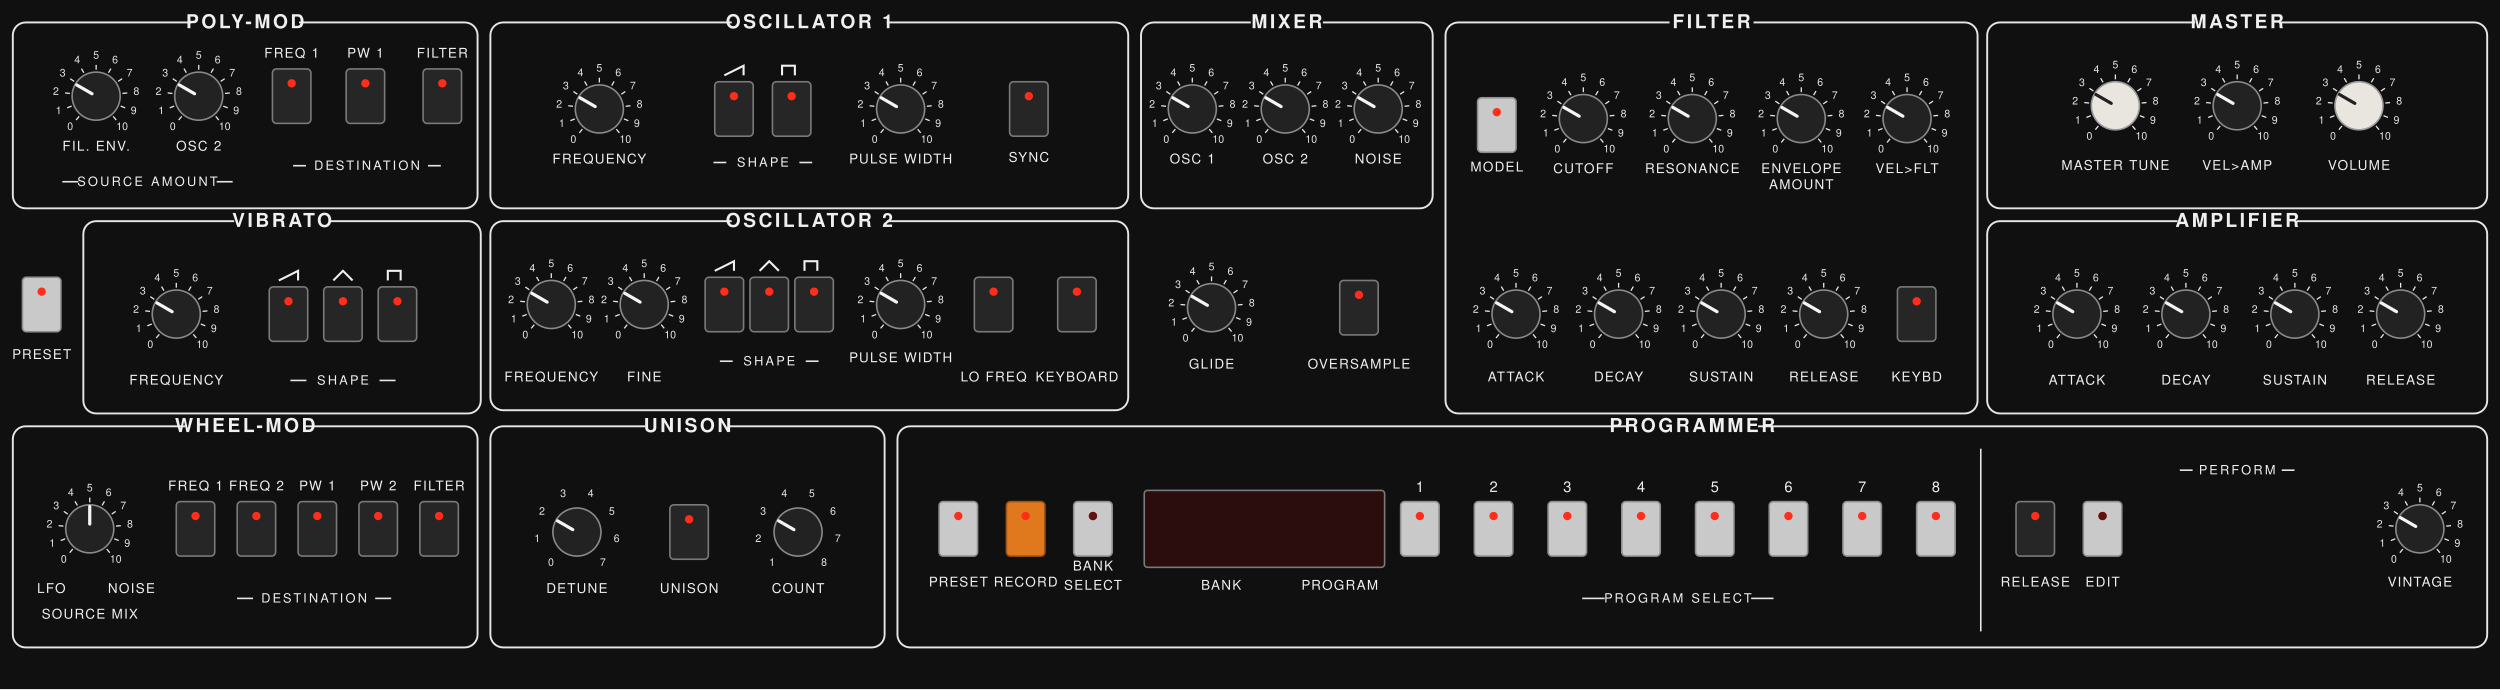
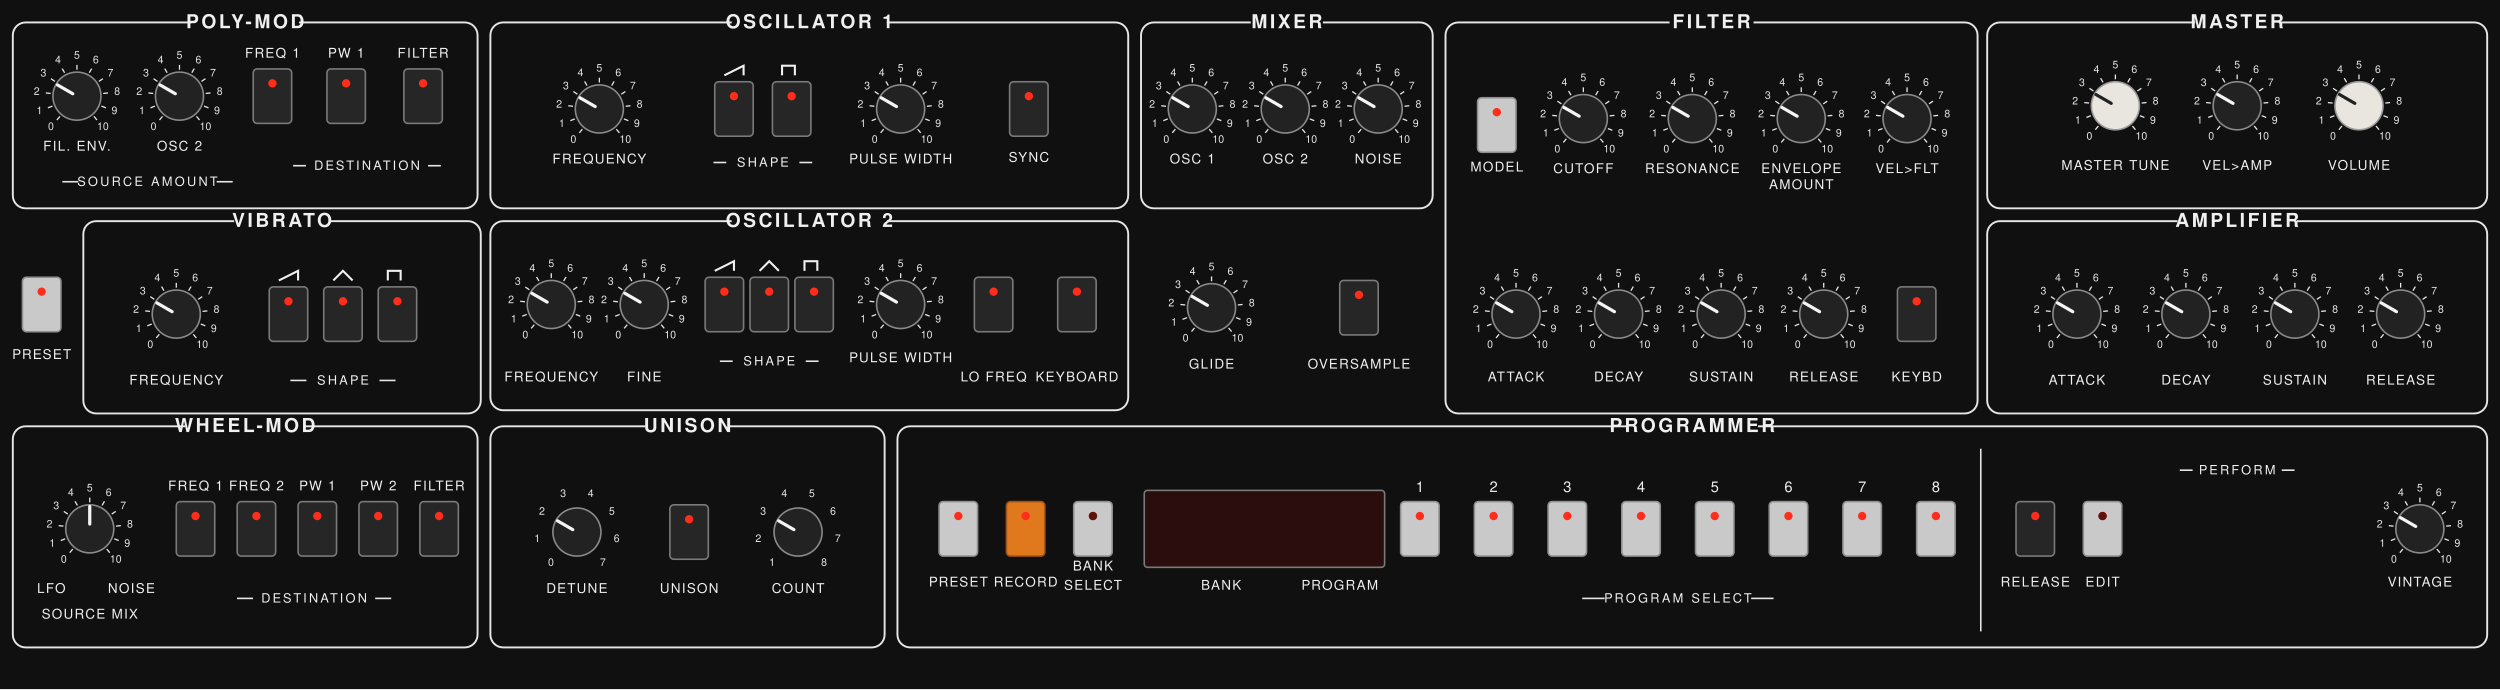
<svg xmlns="http://www.w3.org/2000/svg" xmlns:xlink="http://www.w3.org/1999/xlink" viewBox="0 0 1560 430" width="1560" height="430">
  <style>
    text { font-family: Helvetica, Arial, sans-serif; fill: #f0f0f0; text-anchor: middle; }
    .hdr   { font-size: 12.0px; font-weight: 600; letter-spacing: 1.6px; }
    .lbl   { font-size: 8.4px; letter-spacing: 0.8px; }
    .sub   { font-size: 8.0px; letter-spacing: 1.4px; }
    .num   { font-size: 9.2px; letter-spacing: 0.5px; }
    .scale { font-size: 6.6px; fill: #e8e8e8; letter-spacing: 0; stroke: none; }
    .box   { fill: none; stroke: #e6e6e6; stroke-width: 1.2; }
    .rule  { stroke: #e6e6e6; stroke-width: 1; }
    .hdrbg { fill: #101010; stroke: none; }
  </style>
  <defs>
    <g id="led">
      <circle cx="0" cy="-8" r="2.6" fill="#ff2d1a" />
    </g>
    <g id="ledOff">
      <circle cx="0" cy="-8" r="2.6" fill="#5a1512" />
    </g>
    <g id="btnDark">
      <rect x="-12" y="-17" width="24" height="34" rx="2.5" fill="#262626" stroke="#7a7a7a" stroke-width="1" />
      <use xlink:href="#led" href="#led" />
    </g>
    <g id="btnGray">
      <rect x="-12" y="-17" width="24" height="34" rx="2.5" fill="#c9c9c9" stroke="#8f8f8f" stroke-width="1" />
      <use xlink:href="#led" href="#led" />
    </g>
    <g id="btnOrange">
      <rect x="-12" y="-17" width="24" height="34" rx="2.5" fill="#e0781e" stroke="#a05215" stroke-width="1" />
      <use xlink:href="#led" href="#led" />
    </g>
    <g id="gSaw" stroke="#f0f0f0" stroke-width="1.3" fill="none">
      <path d="M-6,3 L6,-3 L6,3" />
    </g>
    <g id="gTri" stroke="#f0f0f0" stroke-width="1.3" fill="none">
      <path d="M-6,3 L0,-3 L6,3" />
    </g>
    <g id="gSq" stroke="#f0f0f0" stroke-width="1.3" fill="none">
      <path d="M-6,3 L-6,-3 L2,-3 L2,3" />
    </g>
    <g id="knobScale" fill="#e8e8e8" stroke="#e8e8e8">
      <line x1="-10.6" y1="12.6" x2="-12.5" y2="14.9" stroke-width="0.8" />
      <text x="-16.2" y="21.1" class="scale">0</text>
      <line x1="-15.3" y1="6.2" x2="-18.1" y2="7.3" stroke-width="0.8" />
      <text x="-23.4" y="11.2" class="scale">1</text>
      <line x1="-16.4" y1="-1.7" x2="-19.4" y2="-2" stroke-width="0.8" />
      <text x="-25.1" y="-0.8" class="scale">2</text>
      <line x1="-13.7" y1="-9.2" x2="-16.2" y2="-10.9" stroke-width="0.8" />
      <text x="-20.9" y="-12.3" class="scale">3</text>
      <line x1="-7.7" y1="-14.6" x2="-9.2" y2="-17.2" stroke-width="0.8" />
      <text x="-11.8" y="-20.5" class="scale">4</text>
      <line x1="0" y1="-16.5" x2="0" y2="-19.5" stroke-width="0.8" />
      <text x="0" y="-23.4" class="scale">5</text>
      <line x1="7.7" y1="-14.6" x2="9.2" y2="-17.2" stroke-width="0.8" />
      <text x="11.8" y="-20.5" class="scale">6</text>
      <line x1="13.7" y1="-9.2" x2="16.2" y2="-10.9" stroke-width="0.8" />
      <text x="20.9" y="-12.3" class="scale">7</text>
      <line x1="16.4" y1="-1.7" x2="19.4" y2="-2" stroke-width="0.8" />
      <text x="25.1" y="-0.8" class="scale">8</text>
      <line x1="15.3" y1="6.2" x2="18.1" y2="7.3" stroke-width="0.8" />
      <text x="23.4" y="11.2" class="scale">9</text>
      <line x1="10.6" y1="12.6" x2="12.5" y2="14.9" stroke-width="0.8" />
      <text x="16.2" y="21.1" class="scale">10</text>
    </g>
    <g id="knobDial">
      <circle r="15" fill="#222222" stroke="#8a8a8a" stroke-width="1" />
      <line x1="0" y1="-3" x2="0" y2="-14" stroke="#f5f5f5" stroke-width="2" stroke-linecap="round" />
    </g>
    <g id="knobDialWhite">
      <circle r="15" fill="#e9e6df" stroke="#9a9a9a" stroke-width="1" />
      <line x1="0" y1="-3" x2="0" y2="-14" stroke="#222222" stroke-width="2" stroke-linecap="round" />
    </g>
  </defs>
  <rect width="1560" height="430" fill="#101010" />
  <rect class="box" data-box="POLY-MOD" rx="8" x="8" y="14" width="290" height="116" />
  <rect class="hdrbg" x="119.4" y="8" width="67.2" height="12" />
  <text class="hdr" x="153" y="17.6">POLY-MOD</text>
-   <g class="knob" data-param="fil_env" transform="translate(60,60)">
-     <use xlink:href="#knobScale" href="#knobScale" />
-     <g class="dial" transform="rotate(-60)">
-       <use xlink:href="#knobDial" href="#knobDial" />
-     </g>
-   </g>
-   <g class="knob" data-param="osc2" transform="translate(124,60)">
-     <use xlink:href="#knobScale" href="#knobScale" />
-     <g class="dial" transform="rotate(-60)">
-       <use xlink:href="#knobDial" href="#knobDial" />
-     </g>
-   </g>
-   <text class="lbl" x="60" y="94">FIL. ENV.</text>
-   <text class="lbl" x="124" y="94">OSC 2</text>
+   <g class="knob" data-param="fil_env" transform="translate(48,60)">
+     <use xlink:href="#knobScale" href="#knobScale" />
+     <g class="dial" transform="rotate(-60)">
+       <use xlink:href="#knobDial" href="#knobDial" />
+     </g>
+   </g>
+   <g class="knob" data-param="osc2" transform="translate(112,60)">
+     <use xlink:href="#knobScale" href="#knobScale" />
+     <g class="dial" transform="rotate(-60)">
+       <use xlink:href="#knobDial" href="#knobDial" />
+     </g>
+   </g>
+   <text class="lbl" x="48" y="94">FIL. ENV.</text>
+   <text class="lbl" x="112" y="94">OSC 2</text>
  <g class="subhead">
    <line class="rule" x1="38.9" y1="113.4" x2="48.9" y2="113.4" />
    <line class="rule" x1="135.2" y1="113.4" x2="145.2" y2="113.4" />
    <text class="sub" x="92" y="116">SOURCE AMOUNT</text>
  </g>
-   <g class="button" data-param="pm_freq1" transform="translate(182,60)">
+   <g class="button" data-param="pm_freq1" transform="translate(170,60)">
    <use xlink:href="#btnDark" href="#btnDark" />
    <text class="lbl" y="-24">FREQ 1</text>
  </g>
-   <g class="button" data-param="pm_pw1" transform="translate(228,60)">
+   <g class="button" data-param="pm_pw1" transform="translate(216,60)">
    <use xlink:href="#btnDark" href="#btnDark" />
    <text class="lbl" y="-24">PW 1</text>
  </g>
-   <g class="button" data-param="pm_filter" transform="translate(276,60)">
+   <g class="button" data-param="pm_filter" transform="translate(264,60)">
    <use xlink:href="#btnDark" href="#btnDark" />
    <text class="lbl" y="-24">FILTER</text>
  </g>
  <g class="subhead">
    <line class="rule" x1="182.9" y1="103.4" x2="190.9" y2="103.4" />
    <line class="rule" x1="267.1" y1="103.4" x2="275.1" y2="103.4" />
    <text class="sub" x="229" y="106">DESTINATION</text>
  </g>
  <g class="button" data-param="lfo_preset" transform="translate(26,190)">
    <use xlink:href="#btnGray" href="#btnGray" />
    <text class="lbl" y="34">PRESET</text>
  </g>
  <rect class="box" data-box="VIBRATO" rx="8" x="52" y="138" width="248" height="120" />
  <rect class="hdrbg" x="146.1" y="132" width="59.8" height="12" />
  <text class="hdr" x="176" y="141.6">VIBRATO</text>
  <g class="knob" data-param="lfo_freq" transform="translate(110,196)">
    <use xlink:href="#knobScale" href="#knobScale" />
    <g class="dial" transform="rotate(-60)">
      <use xlink:href="#knobDial" href="#knobDial" />
    </g>
    <text class="lbl" y="44">FREQUENCY</text>
  </g>
  <g class="button" data-param="lfo_saw" transform="translate(180,196)">
    <use xlink:href="#btnDark" href="#btnDark" />
    <use xlink:href="#gSaw" href="#gSaw" y="-24" />
  </g>
  <g class="button" data-param="lfo_tri" transform="translate(214,196)">
    <use xlink:href="#btnDark" href="#btnDark" />
    <use xlink:href="#gTri" href="#gTri" y="-24" />
  </g>
  <g class="button" data-param="lfo_sq" transform="translate(248,196)">
    <use xlink:href="#btnDark" href="#btnDark" />
    <use xlink:href="#gSq" href="#gSq" y="-24" />
  </g>
  <g class="subhead">
    <line class="rule" x1="181.2" y1="237.4" x2="191.2" y2="237.4" />
    <line class="rule" x1="236.8" y1="237.4" x2="246.8" y2="237.4" />
    <text class="sub" x="214" y="240">SHAPE</text>
  </g>
  <rect class="box" data-box="WHEEL-MOD" rx="8" x="8" y="266" width="290" height="138" />
  <rect class="hdrbg" x="115.7" y="260" width="74.6" height="12" />
  <text class="hdr" x="153" y="269.6">WHEEL-MOD</text>
  <g class="knob" data-param="wm_mix" transform="translate(56,330)">
    <use xlink:href="#knobScale" href="#knobScale" />
    <g class="dial" transform="rotate(0)">
      <use xlink:href="#knobDial" href="#knobDial" />
    </g>
    <text class="lbl" x="-24" y="40">LFO</text>
    <text class="lbl" x="26" y="40">NOISE</text>
    <text class="lbl" y="56">SOURCE MIX</text>
  </g>
  <g class="button" data-param="wm_freq1" transform="translate(122,330)">
    <use xlink:href="#btnDark" href="#btnDark" />
    <text class="lbl" y="-24">FREQ 1</text>
  </g>
  <g class="button" data-param="wm_freq2" transform="translate(160,330)">
    <use xlink:href="#btnDark" href="#btnDark" />
    <text class="lbl" y="-24">FREQ 2</text>
  </g>
  <g class="button" data-param="wm_pw1" transform="translate(198,330)">
    <use xlink:href="#btnDark" href="#btnDark" />
    <text class="lbl" y="-24">PW 1</text>
  </g>
  <g class="button" data-param="wm_pw2" transform="translate(236,330)">
    <use xlink:href="#btnDark" href="#btnDark" />
    <text class="lbl" y="-24">PW 2</text>
  </g>
  <g class="button" data-param="wm_filter" transform="translate(274,330)">
    <use xlink:href="#btnDark" href="#btnDark" />
    <text class="lbl" y="-24">FILTER</text>
  </g>
  <g class="subhead">
    <line class="rule" x1="147.9" y1="373.4" x2="157.9" y2="373.4" />
    <line class="rule" x1="234.1" y1="373.4" x2="244.1" y2="373.4" />
    <text class="sub" x="196" y="376">DESTINATION</text>
  </g>
  <rect class="box" data-box="OSCILLATOR 1" rx="8" x="306" y="14" width="398" height="116" />
  <rect class="hdrbg" x="456.6" y="8" width="96.8" height="12" />
  <text class="hdr" x="505" y="17.6">OSCILLATOR 1</text>
  <g class="knob" data-param="osc1_freq" transform="translate(374,68)">
    <use xlink:href="#knobScale" href="#knobScale" />
    <g class="dial" transform="rotate(-60)">
      <use xlink:href="#knobDial" href="#knobDial" />
    </g>
    <text class="lbl" y="34">FREQUENCY</text>
  </g>
  <g class="button" data-param="osc1_saw" transform="translate(458,68)">
    <use xlink:href="#btnDark" href="#btnDark" />
    <use xlink:href="#gSaw" href="#gSaw" y="-24" />
  </g>
  <g class="button" data-param="osc1_sq" transform="translate(494,68)">
    <use xlink:href="#btnDark" href="#btnDark" />
    <use xlink:href="#gSq" href="#gSq" y="-24" />
  </g>
  <g class="subhead">
    <line class="rule" x1="445.2" y1="101.4" x2="453.2" y2="101.4" />
    <line class="rule" x1="498.8" y1="101.4" x2="506.8" y2="101.4" />
    <text class="sub" x="476" y="104">SHAPE</text>
  </g>
  <g class="knob" data-param="osc1_pw" transform="translate(562,68)">
    <use xlink:href="#knobScale" href="#knobScale" />
    <g class="dial" transform="rotate(-60)">
      <use xlink:href="#knobDial" href="#knobDial" />
    </g>
    <text class="lbl" y="34">PULSE WIDTH</text>
  </g>
  <g class="button" data-param="osc1_sync" transform="translate(642,68)">
    <use xlink:href="#btnDark" href="#btnDark" />
    <text class="lbl" y="33">SYNC</text>
  </g>
  <rect class="box" data-box="OSCILLATOR 2" rx="8" x="306" y="138" width="398" height="118" />
  <rect class="hdrbg" x="456.6" y="132" width="96.8" height="12" />
  <text class="hdr" x="505" y="141.6">OSCILLATOR 2</text>
  <g class="knob" data-param="osc2_freq" transform="translate(344,190)">
    <use xlink:href="#knobScale" href="#knobScale" />
    <g class="dial" transform="rotate(-60)">
      <use xlink:href="#knobDial" href="#knobDial" />
    </g>
    <text class="lbl" y="48">FREQUENCY</text>
  </g>
  <g class="knob" data-param="osc2_fine" transform="translate(402,190)">
    <use xlink:href="#knobScale" href="#knobScale" />
    <g class="dial" transform="rotate(-60)">
      <use xlink:href="#knobDial" href="#knobDial" />
    </g>
    <text class="lbl" y="48">FINE</text>
  </g>
  <g class="button" data-param="osc2_saw" transform="translate(452,190)">
    <use xlink:href="#btnDark" href="#btnDark" />
    <use xlink:href="#gSaw" href="#gSaw" y="-24" />
  </g>
  <g class="button" data-param="osc2_tri" transform="translate(480,190)">
    <use xlink:href="#btnDark" href="#btnDark" />
    <use xlink:href="#gTri" href="#gTri" y="-24" />
  </g>
  <g class="button" data-param="osc2_sq" transform="translate(508,190)">
    <use xlink:href="#btnDark" href="#btnDark" />
    <use xlink:href="#gSq" href="#gSq" y="-24" />
  </g>
  <g class="subhead">
    <line class="rule" x1="449.2" y1="225.4" x2="457.2" y2="225.4" />
    <line class="rule" x1="502.8" y1="225.4" x2="510.8" y2="225.4" />
    <text class="sub" x="480" y="228">SHAPE</text>
  </g>
  <g class="knob" data-param="osc2_pw" transform="translate(562,190)">
    <use xlink:href="#knobScale" href="#knobScale" />
    <g class="dial" transform="rotate(-60)">
      <use xlink:href="#knobDial" href="#knobDial" />
    </g>
    <text class="lbl" y="36">PULSE WIDTH</text>
  </g>
  <g class="button" data-param="osc2_lofreq" transform="translate(620,190)">
    <use xlink:href="#btnDark" href="#btnDark" />
    <text class="lbl" y="48">LO FREQ</text>
  </g>
  <g class="button" data-param="osc2_keyboard" transform="translate(672,190)">
    <use xlink:href="#btnDark" href="#btnDark" />
    <text class="lbl" y="48">KEYBOARD</text>
  </g>
  <g class="knob" data-param="unison_det" transform="translate(360,332)">
    <g class="scale">
      <line x1="-10.6" y1="12.6" x2="-12.5" y2="14.9" stroke-width="0.8" />
      <text x="-16.2" y="21.1" class="scale">0</text>
      <line x1="-16.2" y1="2.9" x2="-19.2" y2="3.4" stroke-width="0.8" />
      <text x="-24.8" y="6.2" class="scale">1</text>
      <line x1="-14.3" y1="-8.3" x2="-16.9" y2="-9.8" stroke-width="0.8" />
      <text x="-21.8" y="-10.8" class="scale">2</text>
      <line x1="-5.6" y1="-15.5" x2="-6.7" y2="-18.3" stroke-width="0.8" />
      <text x="-8.6" y="-21.9" class="scale">3</text>
      <line x1="5.6" y1="-15.5" x2="6.7" y2="-18.3" stroke-width="0.8" />
      <text x="8.6" y="-21.9" class="scale">4</text>
      <line x1="14.3" y1="-8.3" x2="16.9" y2="-9.8" stroke-width="0.8" />
      <text x="21.8" y="-10.8" class="scale">5</text>
      <line x1="16.2" y1="2.9" x2="19.2" y2="3.4" stroke-width="0.8" />
      <text x="24.8" y="6.2" class="scale">6</text>
      <line x1="10.6" y1="12.6" x2="12.5" y2="14.9" stroke-width="0.8" />
      <text x="16.2" y="21.1" class="scale">7</text>
    </g>
    <g class="dial" transform="rotate(-60)">
      <use xlink:href="#knobDial" href="#knobDial" />
    </g>
    <text class="lbl" y="38">DETUNE</text>
  </g>
  <g class="button" data-param="unison" transform="translate(430,332)">
    <use xlink:href="#btnDark" href="#btnDark" />
    <text class="lbl" y="38">UNISON</text>
  </g>
  <g class="knob" data-param="unison_cnt" transform="translate(498,332)">
    <g class="scale">
      <line x1="-10.6" y1="12.6" x2="-12.5" y2="14.9" stroke-width="0.8" />
      <text x="-16.2" y="21.1" class="scale">1</text>
      <line x1="-16.2" y1="2.9" x2="-19.2" y2="3.4" stroke-width="0.8" />
      <text x="-24.8" y="6.2" class="scale">2</text>
      <line x1="-14.3" y1="-8.3" x2="-16.9" y2="-9.8" stroke-width="0.8" />
      <text x="-21.8" y="-10.8" class="scale">3</text>
      <line x1="-5.6" y1="-15.5" x2="-6.7" y2="-18.3" stroke-width="0.8" />
      <text x="-8.6" y="-21.9" class="scale">4</text>
      <line x1="5.6" y1="-15.5" x2="6.7" y2="-18.3" stroke-width="0.8" />
      <text x="8.6" y="-21.9" class="scale">5</text>
      <line x1="14.3" y1="-8.3" x2="16.9" y2="-9.8" stroke-width="0.8" />
      <text x="21.8" y="-10.8" class="scale">6</text>
      <line x1="16.2" y1="2.9" x2="19.2" y2="3.4" stroke-width="0.8" />
      <text x="24.8" y="6.2" class="scale">7</text>
      <line x1="10.6" y1="12.6" x2="12.5" y2="14.9" stroke-width="0.8" />
      <text x="16.2" y="21.1" class="scale">8</text>
    </g>
    <g class="dial" transform="rotate(-60)">
      <use xlink:href="#knobDial" href="#knobDial" />
    </g>
    <text class="lbl" y="38">COUNT</text>
  </g>
  <rect class="box" data-box="MIXER" rx="8" x="712" y="14" width="182" height="116" />
  <rect class="hdrbg" x="780.5" y="8" width="45" height="12" />
  <text class="hdr" x="803" y="17.6">MIXER</text>
  <g class="knob" data-param="mix_osc1" transform="translate(744,68)">
    <use xlink:href="#knobScale" href="#knobScale" />
    <g class="dial" transform="rotate(-60)">
      <use xlink:href="#knobDial" href="#knobDial" />
    </g>
    <text class="lbl" y="34">OSC 1</text>
  </g>
  <g class="knob" data-param="mix_osc2" transform="translate(802,68)">
    <use xlink:href="#knobScale" href="#knobScale" />
    <g class="dial" transform="rotate(-60)">
      <use xlink:href="#knobDial" href="#knobDial" />
    </g>
    <text class="lbl" y="34">OSC 2</text>
  </g>
  <g class="knob" data-param="mix_noise" transform="translate(860,68)">
    <use xlink:href="#knobScale" href="#knobScale" />
    <g class="dial" transform="rotate(-60)">
      <use xlink:href="#knobDial" href="#knobDial" />
    </g>
    <text class="lbl" y="34">NOISE</text>
  </g>
  <g class="knob" data-param="glide" transform="translate(756,192)">
    <use xlink:href="#knobScale" href="#knobScale" />
    <g class="dial" transform="rotate(-60)">
      <use xlink:href="#knobDial" href="#knobDial" />
    </g>
    <text class="lbl" y="38">GLIDE</text>
  </g>
  <g class="button" data-param="os" transform="translate(848,192)">
    <use xlink:href="#btnDark" href="#btnDark" />
    <text class="lbl" y="38">OVERSAMPLE</text>
  </g>
  <rect class="box" data-box="FILTER" rx="8" x="902" y="14" width="332" height="244" />
  <rect class="hdrbg" x="1041.8" y="8" width="52.4" height="12" />
  <text class="hdr" x="1068" y="17.6">FILTER</text>
  <g class="button" data-param="flt_model" transform="translate(934,78)">
    <use xlink:href="#btnGray" href="#btnGray" />
    <text class="lbl" y="29">MODEL</text>
  </g>
  <g class="knob" data-param="flt_cutoff" transform="translate(988,74)">
    <use xlink:href="#knobScale" href="#knobScale" />
    <g class="dial" transform="rotate(-60)">
      <use xlink:href="#knobDial" href="#knobDial" />
    </g>
    <text class="lbl" y="34">CUTOFF</text>
  </g>
  <g class="knob" data-param="flt_reso" transform="translate(1056,74)">
    <use xlink:href="#knobScale" href="#knobScale" />
    <g class="dial" transform="rotate(-60)">
      <use xlink:href="#knobDial" href="#knobDial" />
    </g>
    <text class="lbl" y="34">RESONANCE</text>
  </g>
  <g class="knob" data-param="flt_envamt" transform="translate(1124,74)">
    <use xlink:href="#knobScale" href="#knobScale" />
    <g class="dial" transform="rotate(-60)">
      <use xlink:href="#knobDial" href="#knobDial" />
    </g>
    <text class="lbl" y="34">ENVELOPE</text>
  </g>
  <text class="lbl" x="1124" y="118">AMOUNT</text>
  <g class="knob" data-param="vel_flt" transform="translate(1190,74)">
    <use xlink:href="#knobScale" href="#knobScale" />
    <g class="dial" transform="rotate(-60)">
      <use xlink:href="#knobDial" href="#knobDial" />
    </g>
    <text class="lbl" y="34">VEL&gt;FLT</text>
  </g>
  <g class="knob" data-param="flt_a" transform="translate(946,196)">
    <use xlink:href="#knobScale" href="#knobScale" />
    <g class="dial" transform="rotate(-60)">
      <use xlink:href="#knobDial" href="#knobDial" />
    </g>
    <text class="lbl" y="42">ATTACK</text>
  </g>
  <g class="knob" data-param="flt_d" transform="translate(1010,196)">
    <use xlink:href="#knobScale" href="#knobScale" />
    <g class="dial" transform="rotate(-60)">
      <use xlink:href="#knobDial" href="#knobDial" />
    </g>
    <text class="lbl" y="42">DECAY</text>
  </g>
  <g class="knob" data-param="flt_s" transform="translate(1074,196)">
    <use xlink:href="#knobScale" href="#knobScale" />
    <g class="dial" transform="rotate(-60)">
      <use xlink:href="#knobDial" href="#knobDial" />
    </g>
    <text class="lbl" y="42">SUSTAIN</text>
  </g>
  <g class="knob" data-param="flt_r" transform="translate(1138,196)">
    <use xlink:href="#knobScale" href="#knobScale" />
    <g class="dial" transform="rotate(-60)">
      <use xlink:href="#knobDial" href="#knobDial" />
    </g>
    <text class="lbl" y="42">RELEASE</text>
  </g>
  <g class="button" data-param="flt_keyboard" transform="translate(1196,196)">
    <use xlink:href="#btnDark" href="#btnDark" />
    <text class="lbl" y="42">KEYBD</text>
  </g>
  <g class="knob" data-param="master_tune" transform="translate(1320,66)">
    <use xlink:href="#knobScale" href="#knobScale" />
    <g class="dial" transform="rotate(-60)">
      <use xlink:href="#knobDialWhite" href="#knobDialWhite" />
    </g>
    <text class="lbl" y="40">MASTER TUNE</text>
  </g>
  <g class="knob" data-param="vel_amp" transform="translate(1396,66)">
    <use xlink:href="#knobScale" href="#knobScale" />
    <g class="dial" transform="rotate(-60)">
      <use xlink:href="#knobDial" href="#knobDial" />
    </g>
    <text class="lbl" y="40">VEL&gt;AMP</text>
  </g>
  <g class="knob" data-param="volume" transform="translate(1472,66)">
    <use xlink:href="#knobScale" href="#knobScale" />
    <g class="dial" transform="rotate(-60)">
      <use xlink:href="#knobDialWhite" href="#knobDialWhite" />
    </g>
    <text class="lbl" y="40">VOLUME</text>
  </g>
  <rect class="box" data-box="MASTER" rx="8" x="1240" y="14" width="312" height="116" />
  <rect class="hdrbg" x="1369.8" y="8" width="52.4" height="12" />
  <text class="hdr" x="1396" y="17.6">MASTER</text>
  <rect class="box" data-box="AMPLIFIER" rx="8" x="1240" y="138" width="312" height="120" />
  <rect class="hdrbg" x="1358.7" y="132" width="74.6" height="12" />
  <text class="hdr" x="1396" y="141.6">AMPLIFIER</text>
  <g class="knob" data-param="amp_a" transform="translate(1296,196)">
    <use xlink:href="#knobScale" href="#knobScale" />
    <g class="dial" transform="rotate(-60)">
      <use xlink:href="#knobDial" href="#knobDial" />
    </g>
    <text class="lbl" y="44">ATTACK</text>
  </g>
  <g class="knob" data-param="amp_d" transform="translate(1364,196)">
    <use xlink:href="#knobScale" href="#knobScale" />
    <g class="dial" transform="rotate(-60)">
      <use xlink:href="#knobDial" href="#knobDial" />
    </g>
    <text class="lbl" y="44">DECAY</text>
  </g>
  <g class="knob" data-param="amp_s" transform="translate(1432,196)">
    <use xlink:href="#knobScale" href="#knobScale" />
    <g class="dial" transform="rotate(-60)">
      <use xlink:href="#knobDial" href="#knobDial" />
    </g>
    <text class="lbl" y="44">SUSTAIN</text>
  </g>
  <g class="knob" data-param="amp_r" transform="translate(1498,196)">
    <use xlink:href="#knobScale" href="#knobScale" />
    <g class="dial" transform="rotate(-60)">
      <use xlink:href="#knobDial" href="#knobDial" />
    </g>
    <text class="lbl" y="44">RELEASE</text>
  </g>
  <rect class="box" data-box="UNISON" rx="8" x="306" y="266" width="246" height="138" />
  <rect class="hdrbg" x="402.8" y="260" width="52.4" height="12" />
  <text class="hdr" x="429" y="269.6">UNISON</text>
  <rect class="box" data-box="PROGRAMMER" rx="8" x="560" y="266" width="992" height="138" />
  <rect class="hdrbg" x="1015" y="260" width="82" height="12" />
  <text class="hdr" x="1056" y="269.6">PROGRAMMER</text>
  <line class="rule" x1="1236" y1="280" x2="1236" y2="394" />
  <g class="subhead">
    <line class="rule" x1="1360.2" y1="293.4" x2="1368.2" y2="293.4" />
    <line class="rule" x1="1423.8" y1="293.4" x2="1431.8" y2="293.4" />
    <text class="sub" x="1396" y="296">PERFORM</text>
  </g>
  <g class="button" data-param="prog_preset" transform="translate(598,330)">
    <use xlink:href="#btnGray" href="#btnGray" />
    <text class="lbl" y="36">PRESET</text>
  </g>
  <g class="button" data-param="prog_record" transform="translate(640,330)">
    <use xlink:href="#btnOrange" href="#btnOrange" />
    <text class="lbl" y="36">RECORD</text>
  </g>
  <g class="button" data-param="prog_bankselect" transform="translate(682,330)">
    <use xlink:href="#btnGray" href="#btnGray" />
    <use xlink:href="#ledOff" href="#ledOff" />
  </g>
  <text class="lbl" x="682" y="356">BANK</text>
  <text class="lbl" x="682" y="368">SELECT</text>
  <g class="display" data-param="display">
    <rect x="714" y="306" width="150" height="48" rx="2" fill="#2b0d0d" stroke="#7a7a7a" stroke-width="1" />
    <text class="lbl" x="762" y="368">BANK</text>
    <text class="lbl" x="836" y="368">PROGRAM</text>
  </g>
  <g class="button" data-param="program_1" transform="translate(886,330)">
    <use xlink:href="#btnGray" href="#btnGray" />
    <text class="num" y="-23">1</text>
  </g>
  <g class="button" data-param="program_2" transform="translate(932,330)">
    <use xlink:href="#btnGray" href="#btnGray" />
    <text class="num" y="-23">2</text>
  </g>
  <g class="button" data-param="program_3" transform="translate(978,330)">
    <use xlink:href="#btnGray" href="#btnGray" />
    <text class="num" y="-23">3</text>
  </g>
  <g class="button" data-param="program_4" transform="translate(1024,330)">
    <use xlink:href="#btnGray" href="#btnGray" />
    <text class="num" y="-23">4</text>
  </g>
  <g class="button" data-param="program_5" transform="translate(1070,330)">
    <use xlink:href="#btnGray" href="#btnGray" />
    <text class="num" y="-23">5</text>
  </g>
  <g class="button" data-param="program_6" transform="translate(1116,330)">
    <use xlink:href="#btnGray" href="#btnGray" />
    <text class="num" y="-23">6</text>
  </g>
  <g class="button" data-param="program_7" transform="translate(1162,330)">
    <use xlink:href="#btnGray" href="#btnGray" />
    <text class="num" y="-23">7</text>
  </g>
  <g class="button" data-param="program_8" transform="translate(1208,330)">
    <use xlink:href="#btnGray" href="#btnGray" />
    <text class="num" y="-23">8</text>
  </g>
  <g class="subhead">
    <line class="rule" x1="987.3" y1="373.4" x2="1001.3" y2="373.4" />
    <line class="rule" x1="1092.7" y1="373.4" x2="1106.7" y2="373.4" />
    <text class="sub" x="1047" y="376">PROGRAM SELECT</text>
  </g>
  <g class="button" data-param="release_btn" transform="translate(1270,330)">
    <use xlink:href="#btnDark" href="#btnDark" />
    <text class="lbl" y="36">RELEASE</text>
  </g>
  <g class="button" data-param="edit_btn" transform="translate(1312,330)">
    <use xlink:href="#btnGray" href="#btnGray" />
    <use xlink:href="#ledOff" href="#ledOff" />
    <text class="lbl" y="36">EDIT</text>
  </g>
  <g class="knob" data-param="vintage" transform="translate(1510,330)">
    <use xlink:href="#knobScale" href="#knobScale" />
    <g class="dial" transform="rotate(-60)">
      <use xlink:href="#knobDial" href="#knobDial" />
    </g>
    <text class="lbl" y="36">VINTAGE</text>
  </g>
</svg>
